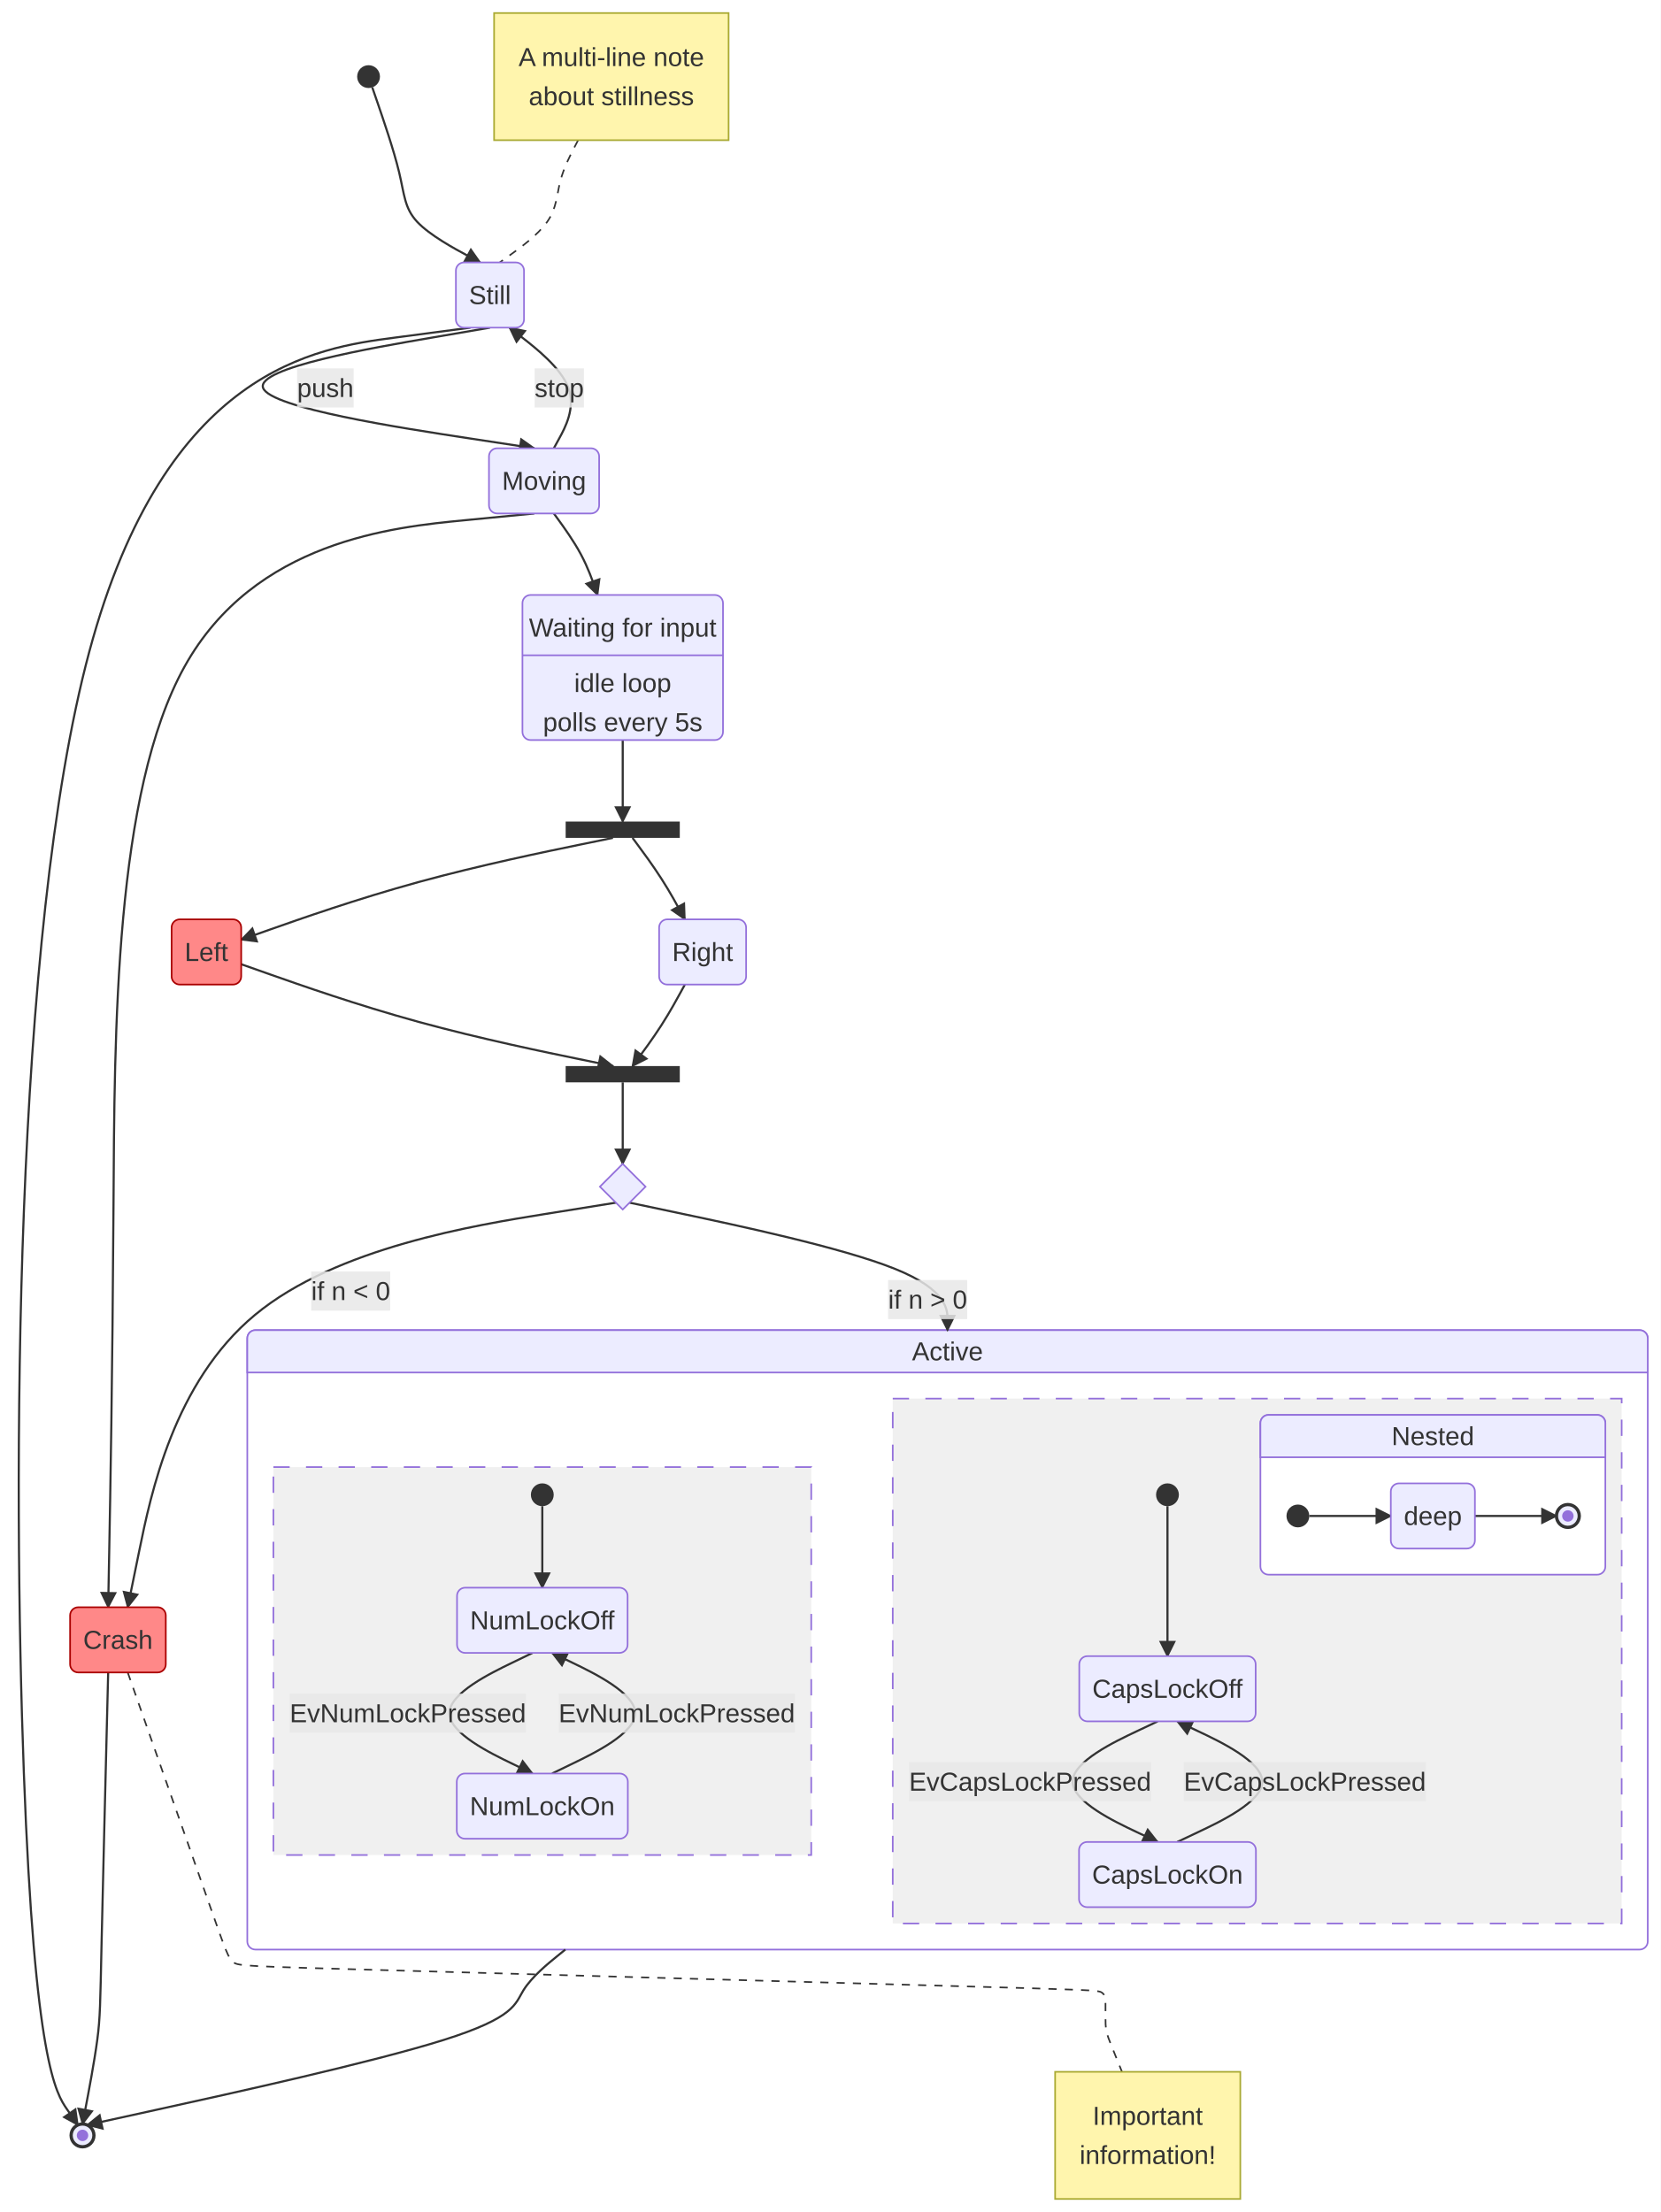
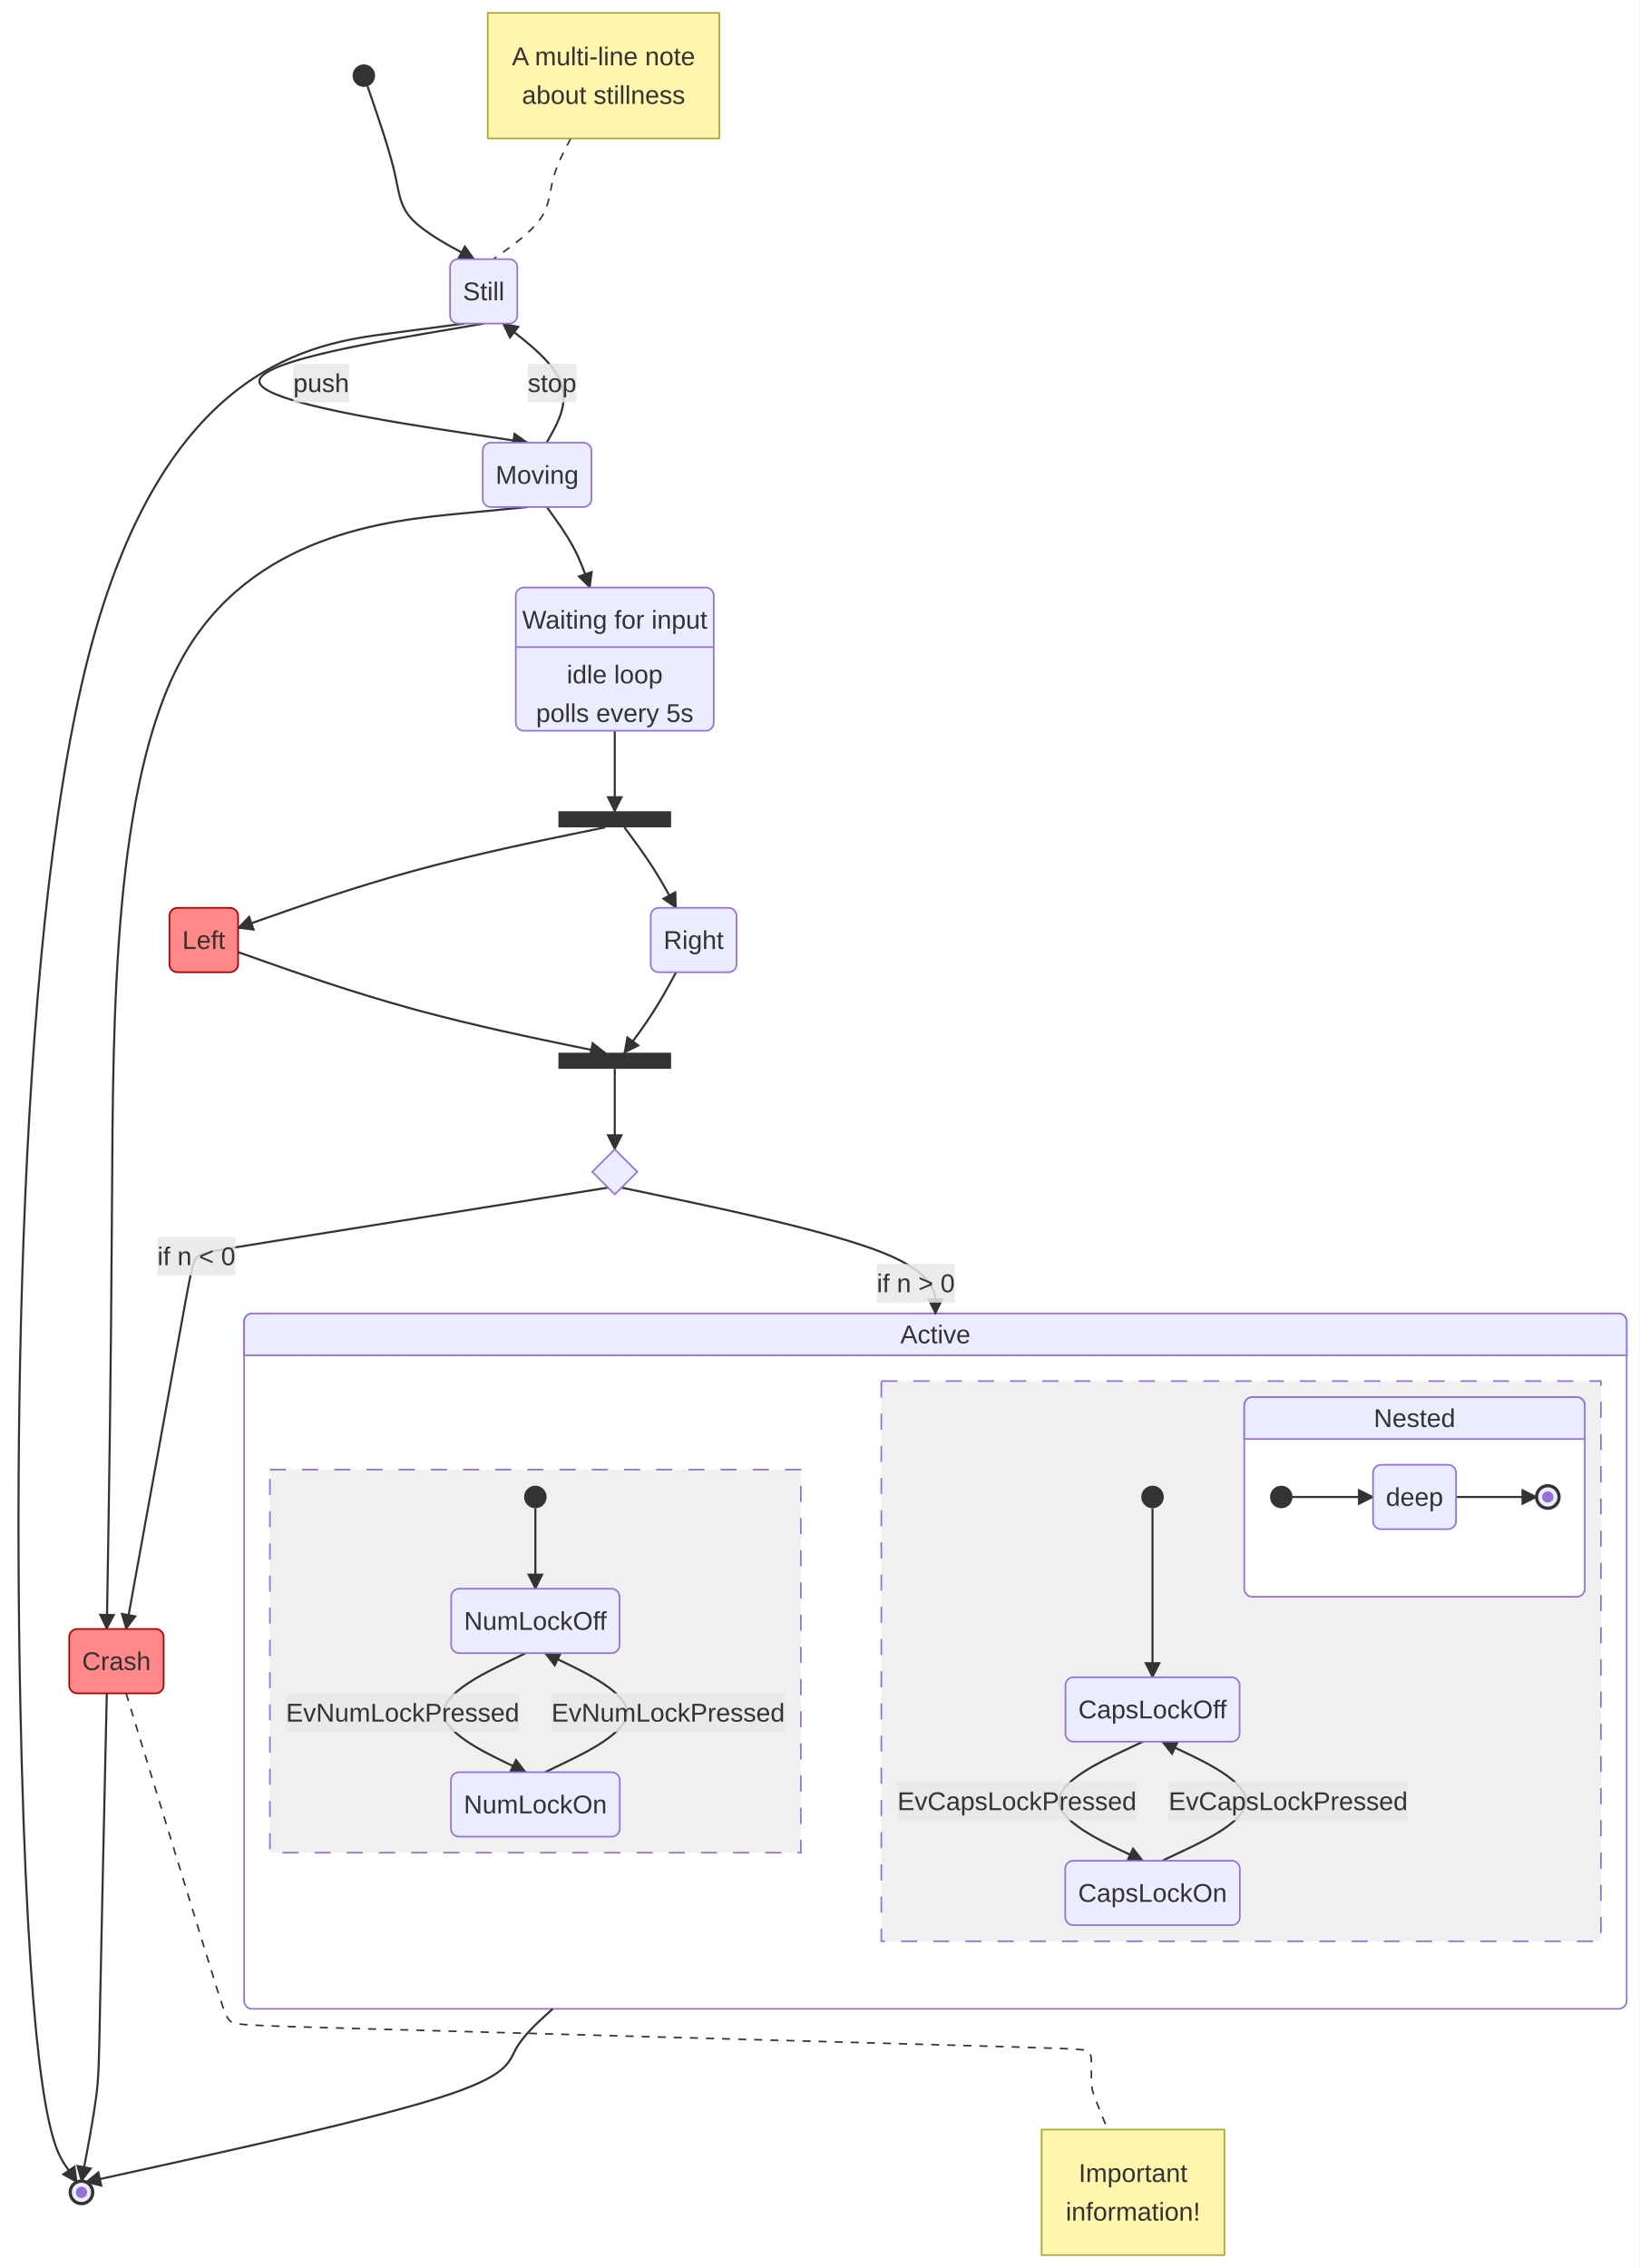
- <svg xmlns="http://www.w3.org/2000/svg" id="mermaid" class="statediagram" width="1018.7" height="1357" viewBox="-821.07 17 1018.7 1357" role="graphics-document document" aria-roledescription="statediagram">
+ <svg xmlns="http://www.w3.org/2000/svg" id="mermaid" class="statediagram" width="1018.7" height="1409" viewBox="-821.07 17 1018.7 1409" role="graphics-document document" aria-roledescription="statediagram">
  <style>#mermaid{font-family:"trebuchet ms",verdana,arial,sans-serif;font-size:16px;fill:#333;}#mermaid .st{fill:#ECECFF;stroke:#9370DB;stroke-width:1px;}#mermaid .bar,#mermaid .start{fill:#333;stroke:none;}#mermaid .endo{fill:#ECECFF;stroke:#333;stroke-width:2px;}#mermaid .endi{fill:#9370DB;}#mermaid .choice{fill:#ECECFF;stroke:#9370DB;stroke-width:1px;}#mermaid .comp{fill:#fff;stroke:#9370DB;stroke-width:1px;}#mermaid .comp-t{fill:#ECECFF;stroke:#9370DB;stroke-width:1px;}#mermaid .region{fill:#f0f0f0;stroke:#9370DB;stroke-width:1px;stroke-dasharray:10,10;}#mermaid .div{stroke:#9370DB;stroke-width:1px;}#mermaid .tr{fill:none;stroke:#333;stroke-width:1.3px;}#mermaid .lbl{fill:#e8e8e8;opacity:0.85;}#mermaid .note{fill:#fff5ad;stroke:#aaaa33;stroke-width:1px;}#mermaid .note-l{stroke:#333;stroke-width:1px;stroke-dasharray:5;}</style>
-   <rect x="-821.07" y="17" width="1018.7" height="1357" fill="white" />
+   <rect x="-821.07" y="17" width="1018.7" height="1409" fill="white" />
  <defs>
    <marker id="st-arrow" viewBox="0 0 10 10" refX="9" refY="5" markerWidth="8" markerHeight="8" orient="auto">
      <path d="M0,0 L10,5 L0,10 z" fill="#333" />
    </marker>
  </defs>
-   <rect class="comp" x="-669.38" y="833" width="859.02" height="380" rx="5" />
+   <rect class="comp" x="-669.38" y="833" width="859.02" height="432" rx="5" />
  <path class="comp-t" d="M-669.38,859 v-21 a5,5 0 0 1 5,-5 h849.02 a5,5 0 0 1 5,5 v21 z" />
  <text x="-239.87" y="846" text-anchor="middle" dominant-baseline="central">Active</text>
-   <rect class="region" x="-653.38" y="917" width="329.91" height="238" />
-   <rect class="region" x="-273.47" y="875" width="447.11" height="322" />
-   <rect class="comp" x="-47.96" y="885" width="211.59" height="98" rx="5" />
+   <rect class="region" x="-653.38" y="930" width="329.91" height="238" />
+   <rect class="region" x="-273.47" y="875" width="447.11" height="348" />
+   <rect class="comp" x="-47.96" y="885" width="211.59" height="124" rx="5" />
  <path class="comp-t" d="M-47.96,911 v-21 a5,5 0 0 1 5,-5 h201.59 a5,5 0 0 1 5,5 v21 z" />
  <text x="57.84" y="898" text-anchor="middle" dominant-baseline="central">Nested</text>
  <path class="tr" d="M-592.72,70.62L-589.43,80.18C-586.15,89.75 -579.57,108.87 -576.28,122.6C-573,136.33 -573,144.67 -565.25,153C-557.51,161.33 -542.02,169.67 -534.28,173.83L-526.54,178" marker-end="url(#st-arrow)" />
-   <path class="tr" d="M-532.54,218L-579.29,224.17C-626.05,230.33 -719.56,242.67 -766.31,416.83C-813.07,591 -813.07,927 -806.44,1104.6C-799.82,1282.21 -786.57,1301.41 -779.95,1311.01L-773.32,1320.62" marker-end="url(#st-arrow)" />
+   <path class="tr" d="M-532.54,218L-579.29,224.17C-626.05,230.33 -719.56,242.67 -766.31,425.5C-813.07,608.33 -813.07,961.67 -806.44,1147.94C-799.82,1334.21 -786.57,1353.41 -779.95,1363.01L-773.32,1372.62" marker-end="url(#st-arrow)" />
  <path class="tr" d="M-520.54,218L-556.46,224.17C-592.38,230.33 -664.21,242.67 -659.68,255C-655.15,267.33 -574.25,279.67 -533.8,285.83L-493.35,292" marker-end="url(#st-arrow)" />
  <path class="tr" d="M-481.35,292L-477.98,285.83C-474.61,279.67 -467.86,267.33 -472.39,255C-476.92,242.67 -492.73,230.33 -500.63,224.17L-508.54,218" marker-end="url(#st-arrow)" />
-   <path class="tr" d="M-493.35,332L-536.26,336.17C-579.17,340.33 -664.99,348.67 -707.9,426C-750.81,503.33 -750.81,649.67 -751.46,757.33C-752.12,865 -753.42,934 -754.07,968.5L-754.72,1003" marker-end="url(#st-arrow)" />
-   <path class="tr" d="M-754.72,1043L-755.53,1075.5C-756.34,1108 -757.96,1173 -758.78,1209.67C-759.59,1246.33 -759.59,1254.67 -761.4,1268.33C-763.21,1282 -766.83,1301 -768.64,1310.5L-770.45,1320" marker-end="url(#st-arrow)" />
+   <path class="tr" d="M-493.35,332L-536.26,336.17C-579.17,340.33 -664.99,348.67 -707.9,426C-750.81,503.33 -750.81,649.67 -751.46,761.67C-752.12,873.67 -753.42,951.33 -754.07,990.17L-754.72,1029" marker-end="url(#st-arrow)" />
+   <path class="tr" d="M-754.72,1069L-755.53,1105.83C-756.34,1142.67 -757.96,1216.33 -758.78,1257.33C-759.59,1298.33 -759.59,1306.67 -761.4,1320.33C-763.21,1334 -766.83,1353 -768.64,1362.5L-770.45,1372" marker-end="url(#st-arrow)" />
  <path class="tr" d="M-481.35,332L-478.33,336.17C-475.31,340.33 -469.27,348.67 -464.8,357C-460.33,365.33 -457.44,373.67 -455.99,377.83L-454.55,382" marker-end="url(#st-arrow)" />
  <path class="tr" d="M-439.1,471L-439.1,521" marker-end="url(#st-arrow)" />
  <path class="tr" d="M-445.1,531L-465.38,535.17C-485.66,539.33 -526.22,547.67 -564.23,558.08C-602.23,568.49 -637.68,580.99 -655.4,587.23L-673.13,593.48" marker-end="url(#st-arrow)" />
  <path class="tr" d="M-433.1,531L-430.01,535.17C-426.93,539.33 -420.76,547.67 -415.41,556C-410.05,564.33 -405.52,572.67 -403.25,576.83L-400.98,581" marker-end="url(#st-arrow)" />
  <path class="tr" d="M-673.13,608.52L-655.4,614.77C-637.68,621.01 -602.23,633.51 -564.23,643.92C-526.22,654.33 -485.66,662.67 -465.38,666.83L-445.1,671" marker-end="url(#st-arrow)" />
  <path class="tr" d="M-400.98,621L-403.25,625.17C-405.52,629.33 -410.05,637.67 -415.41,646C-420.76,654.33 -426.93,662.67 -430.01,666.83L-433.1,671" marker-end="url(#st-arrow)" />
  <path class="tr" d="M-439.1,681L-439.1,731" marker-end="url(#st-arrow)" />
-   <path class="tr" d="M-443.3,754.8L-486.16,761.67C-529.02,768.53 -614.75,782.27 -664.65,823.63C-714.55,865 -728.64,934 -735.68,968.5L-742.72,1003" marker-end="url(#st-arrow)" />
-   <path class="note-l" fill="none" d="M-742.72,1043L-732.94,1070.8C-723.16,1098.6 -703.59,1154.2 -693.03,1184.2C-682.48,1214.2 -680.93,1218.6 -677.82,1220.86C-674.71,1223.13 -670.05,1223.26 -582.98,1225.7C-495.91,1228.13 -326.44,1232.87 -239.37,1235.3C-152.3,1237.74 -147.64,1237.87 -145.31,1239.32C-142.97,1240.78 -142.97,1243.56 -142.97,1246.33C-142.97,1249.11 -142.97,1251.89 -142.97,1254.67C-142.97,1257.44 -142.97,1260.22 -142.41,1263C-141.85,1265.78 -140.72,1268.56 -139.04,1272.72C-137.35,1276.89 -135.1,1282.44 -133.98,1285.22L-132.86,1288" />
+   <path class="tr" d="M-443.3,754.8L-483.86,761.3C-524.41,767.8 -605.53,780.79 -648.39,787.66C-691.25,794.52 -695.86,795.26 -698.58,797.93C-701.3,800.59 -702.13,805.18 -709.18,844.02C-716.22,882.85 -729.47,955.93 -736.1,992.46L-742.72,1029" marker-end="url(#st-arrow)" />
+   <path class="note-l" fill="none" d="M-742.72,1069L-732.85,1101.1C-722.98,1133.21 -703.24,1197.41 -692.68,1231.75C-682.12,1266.08 -680.75,1270.54 -677.73,1272.83C-674.71,1275.13 -670.05,1275.26 -582.98,1277.7C-495.91,1280.13 -326.44,1284.87 -239.37,1287.3C-152.3,1289.74 -147.64,1289.87 -145.31,1291.32C-142.97,1292.78 -142.97,1295.56 -142.97,1298.33C-142.97,1301.11 -142.97,1303.89 -142.97,1306.67C-142.97,1309.44 -142.97,1312.22 -142.41,1315C-141.85,1317.78 -140.72,1320.56 -139.04,1324.72C-137.35,1328.89 -135.1,1334.44 -133.98,1337.22L-132.86,1340" />
  <path class="note-l" fill="none" d="M-466.46,103L-468.64,107.17C-470.82,111.33 -475.18,119.67 -477.36,128C-479.54,136.33 -479.54,144.67 -485.37,153C-491.2,161.33 -502.87,169.67 -508.7,173.83L-514.54,178" />
  <path class="tr" d="M-434.9,754.8L-402.39,761.67C-369.89,768.53 -304.88,782.27 -272.38,795.3C-239.87,808.33 -239.87,820.67 -239.87,826.83L-239.87,833" marker-end="url(#st-arrow)" />
-   <path class="tr" d="M-474.31,1213L-479.45,1217.17C-484.6,1221.33 -494.88,1229.67 -500.02,1238C-505.16,1246.33 -505.16,1254.67 -548.9,1268.44C-592.63,1282.21 -680.1,1301.41 -723.84,1311.01L-767.58,1320.62" marker-end="url(#st-arrow)" />
+   <path class="tr" d="M-477.64,1265L-482.23,1269.17C-486.81,1273.33 -495.99,1281.67 -500.57,1290C-505.16,1298.33 -505.16,1306.67 -548.9,1320.44C-592.63,1334.21 -680.1,1353.41 -723.84,1363.01L-767.58,1372.62" marker-end="url(#st-arrow)" />
  <rect class="lbl" x="-638.85" y="243" width="34.7" height="24" />
  <text x="-621.5" y="255" text-anchor="middle" dominant-baseline="central">push</text>
  <rect class="lbl" x="-493.15" y="243" width="30.25" height="24" />
  <text x="-478.03" y="255" text-anchor="middle" dominant-baseline="central">stop</text>
-   <rect class="lbl" x="-630.2" y="797.02" width="48.48" height="24" />
-   <text x="-605.95" y="809.02" text-anchor="middle" dominant-baseline="central">if n &lt; 0</text>
+   <rect class="lbl" x="-723.3" y="785.45" width="48.48" height="24" />
+   <text x="-699.05" y="797.45" text-anchor="middle" dominant-baseline="central">if n &lt; 0</text>
  <rect class="lbl" x="-276.3" y="802.24" width="48.48" height="24" />
  <text x="-252.06" y="814.24" text-anchor="middle" dominant-baseline="central">if n &gt; 0</text>
-   <path class="tr" d="M-488.43,941L-488.43,991" marker-end="url(#st-arrow)" />
-   <path class="tr" d="M-494.43,1031L-507.17,1037.17C-519.92,1043.33 -545.41,1055.67 -545.41,1068C-545.41,1080.33 -519.92,1092.67 -507.17,1098.83L-494.43,1105" marker-end="url(#st-arrow)" />
-   <path class="tr" d="M-482.43,1105L-469.68,1098.83C-456.93,1092.67 -431.44,1080.33 -431.44,1068C-431.44,1055.67 -456.93,1043.33 -469.68,1037.17L-482.43,1031" marker-end="url(#st-arrow)" />
-   <rect class="lbl" x="-643.38" y="1056" width="144.95" height="24" />
-   <text x="-570.9" y="1068" text-anchor="middle" dominant-baseline="central">EvNumLockPressed</text>
-   <rect class="lbl" x="-478.43" y="1056" width="144.95" height="24" />
-   <text x="-405.95" y="1068" text-anchor="middle" dominant-baseline="central">EvNumLockPressed</text>
-   <path class="tr" d="M-104.96,941L-104.96,1033" marker-end="url(#st-arrow)" />
-   <path class="tr" d="M-110.96,1073L-124,1079.17C-137.04,1085.33 -163.13,1097.67 -163.13,1110C-163.13,1122.33 -137.04,1134.67 -124,1140.83L-110.96,1147" marker-end="url(#st-arrow)" />
-   <path class="tr" d="M-98.96,1147L-85.91,1140.83C-72.87,1134.67 -46.79,1122.33 -46.79,1110C-46.79,1097.67 -72.87,1085.33 -85.91,1079.17L-98.96,1073" marker-end="url(#st-arrow)" />
-   <rect class="lbl" x="-263.47" y="1098" width="148.52" height="24" />
-   <text x="-189.21" y="1110" text-anchor="middle" dominant-baseline="central">EvCapsLockPressed</text>
-   <rect class="lbl" x="-94.96" y="1098" width="148.52" height="24" />
-   <text x="-20.7" y="1110" text-anchor="middle" dominant-baseline="central">EvCapsLockPressed</text>
+   <path class="tr" d="M-488.43,954L-488.43,1004" marker-end="url(#st-arrow)" />
+   <path class="tr" d="M-494.43,1044L-507.17,1050.17C-519.92,1056.33 -545.41,1068.67 -545.41,1081C-545.41,1093.33 -519.92,1105.67 -507.17,1111.83L-494.43,1118" marker-end="url(#st-arrow)" />
+   <path class="tr" d="M-482.43,1118L-469.68,1111.83C-456.93,1105.67 -431.44,1093.33 -431.44,1081C-431.44,1068.67 -456.93,1056.33 -469.68,1050.17L-482.43,1044" marker-end="url(#st-arrow)" />
+   <rect class="lbl" x="-643.38" y="1069" width="144.95" height="24" />
+   <text x="-570.9" y="1081" text-anchor="middle" dominant-baseline="central">EvNumLockPressed</text>
+   <rect class="lbl" x="-478.43" y="1069" width="144.95" height="24" />
+   <text x="-405.95" y="1081" text-anchor="middle" dominant-baseline="central">EvNumLockPressed</text>
+   <path class="tr" d="M-104.96,954L-104.96,1059" marker-end="url(#st-arrow)" />
+   <path class="tr" d="M-110.96,1099L-124,1105.17C-137.04,1111.33 -163.13,1123.67 -163.13,1136C-163.13,1148.33 -137.04,1160.67 -124,1166.83L-110.96,1173" marker-end="url(#st-arrow)" />
+   <path class="tr" d="M-98.96,1173L-85.91,1166.83C-72.87,1160.67 -46.79,1148.33 -46.79,1136C-46.79,1123.67 -72.87,1111.33 -85.91,1105.17L-98.96,1099" marker-end="url(#st-arrow)" />
+   <rect class="lbl" x="-263.47" y="1124" width="148.52" height="24" />
+   <text x="-189.21" y="1136" text-anchor="middle" dominant-baseline="central">EvCapsLockPressed</text>
+   <rect class="lbl" x="-94.96" y="1124" width="148.52" height="24" />
+   <text x="-20.7" y="1136" text-anchor="middle" dominant-baseline="central">EvCapsLockPressed</text>
  <path class="tr" d="M-17.96,947L32.04,947" marker-end="url(#st-arrow)" />
  <path class="tr" d="M83.64,947L133.64,947" marker-end="url(#st-arrow)" />
  <circle class="start" cx="-595" cy="64" r="7" />
  <rect class="st" x="-541.43" y="178" width="41.78" height="40" rx="5" />
  <text x="-520.54" y="198" text-anchor="middle" dominant-baseline="central">Still</text>
-   <circle class="endo" cx="-770.45" cy="1327" r="7" />
-   <circle class="endi" cx="-770.45" cy="1327" r="3.5" />
+   <circle class="endo" cx="-770.45" cy="1379" r="7" />
+   <circle class="endi" cx="-770.45" cy="1379" r="3.5" />
  <rect class="st" x="-521.14" y="292" width="67.58" height="40" rx="5" />
  <text x="-487.35" y="312" text-anchor="middle" dominant-baseline="central">Moving</text>
-   <rect class="st" x="-778.07" y="1003" width="58.69" height="40" rx="5" style="fill:#f88;stroke:#a00" />
-   <text x="-748.72" y="1023" text-anchor="middle" dominant-baseline="central">Crash</text>
+   <rect class="st" x="-778.07" y="1029" width="58.69" height="40" rx="5" style="fill:#f88;stroke:#a00" />
+   <text x="-748.72" y="1049" text-anchor="middle" dominant-baseline="central">Crash</text>
  <rect class="st" x="-500.61" y="382" width="123.02" height="89" rx="5" />
  <text x="-439.1" y="402" text-anchor="middle" dominant-baseline="central">Waiting for input</text>
  <line class="div" x1="-500.61" y1="419" x2="-377.59" y2="419" />
  <text x="-439.1" y="436" text-anchor="middle" dominant-baseline="central">idle loop</text>
  <text x="-439.1" y="460" text-anchor="middle" dominant-baseline="central">polls every 5s</text>
  <rect class="bar" x="-474.1" y="521" width="70" height="10" />
  <rect class="st" x="-715.81" y="581" width="42.69" height="40" rx="5" style="fill:#f88;stroke:#a00" />
  <text x="-694.47" y="601" text-anchor="middle" dominant-baseline="central">Left</text>
  <rect class="st" x="-416.77" y="581" width="53.36" height="40" rx="5" />
  <text x="-390.09" y="601" text-anchor="middle" dominant-baseline="central">Right</text>
  <rect class="bar" x="-474.1" y="671" width="70" height="10" />
  <path class="choice" d="M-439.1,731L-425.1,745L-439.1,759L-453.1,745Z" />
-   <circle class="start" cx="-488.43" cy="934" r="7" />
-   <rect class="st" x="-540.74" y="991" width="104.63" height="40" rx="5" />
-   <text x="-488.43" y="1011" text-anchor="middle" dominant-baseline="central">NumLockOff</text>
-   <rect class="st" x="-540.89" y="1105" width="104.92" height="40" rx="5" />
-   <text x="-488.43" y="1125" text-anchor="middle" dominant-baseline="central">NumLockOn</text>
-   <circle class="start" cx="-104.96" cy="934" r="7" />
-   <rect class="st" x="-159.06" y="1033" width="108.2" height="40" rx="5" />
-   <text x="-104.96" y="1053" text-anchor="middle" dominant-baseline="central">CapsLockOff</text>
-   <rect class="st" x="-159.21" y="1147" width="108.5" height="40" rx="5" />
-   <text x="-104.96" y="1167" text-anchor="middle" dominant-baseline="central">CapsLockOn</text>
+   <circle class="start" cx="-488.43" cy="947" r="7" />
+   <rect class="st" x="-540.74" y="1004" width="104.63" height="40" rx="5" />
+   <text x="-488.43" y="1024" text-anchor="middle" dominant-baseline="central">NumLockOff</text>
+   <rect class="st" x="-540.89" y="1118" width="104.92" height="40" rx="5" />
+   <text x="-488.43" y="1138" text-anchor="middle" dominant-baseline="central">NumLockOn</text>
+   <circle class="start" cx="-104.96" cy="947" r="7" />
+   <rect class="st" x="-159.06" y="1059" width="108.2" height="40" rx="5" />
+   <text x="-104.96" y="1079" text-anchor="middle" dominant-baseline="central">CapsLockOff</text>
+   <rect class="st" x="-159.21" y="1173" width="108.5" height="40" rx="5" />
+   <text x="-104.96" y="1193" text-anchor="middle" dominant-baseline="central">CapsLockOn</text>
  <circle class="start" cx="-24.96" cy="947" r="7" />
  <rect class="st" x="32.04" y="927" width="51.59" height="40" rx="5" />
  <text x="57.84" y="947" text-anchor="middle" dominant-baseline="central">deep</text>
  <circle class="endo" cx="140.64" cy="947" r="7" />
  <circle class="endi" cx="140.64" cy="947" r="3.5" />
-   <rect class="note" x="-173.87" y="1288" width="113.59" height="78" />
-   <text x="-117.07" y="1315" text-anchor="middle" dominant-baseline="central">Important</text>
-   <text x="-117.07" y="1339" text-anchor="middle" dominant-baseline="central">information!</text>
+   <rect class="note" x="-173.87" y="1340" width="113.59" height="78" />
+   <text x="-117.07" y="1367" text-anchor="middle" dominant-baseline="central">Important</text>
+   <text x="-117.07" y="1391" text-anchor="middle" dominant-baseline="central">information!</text>
  <rect class="note" x="-518" y="25" width="143.84" height="78" />
  <text x="-446.07" y="52" text-anchor="middle" dominant-baseline="central">A multi-line note</text>
  <text x="-446.07" y="76" text-anchor="middle" dominant-baseline="central">about stillness</text>
</svg>
